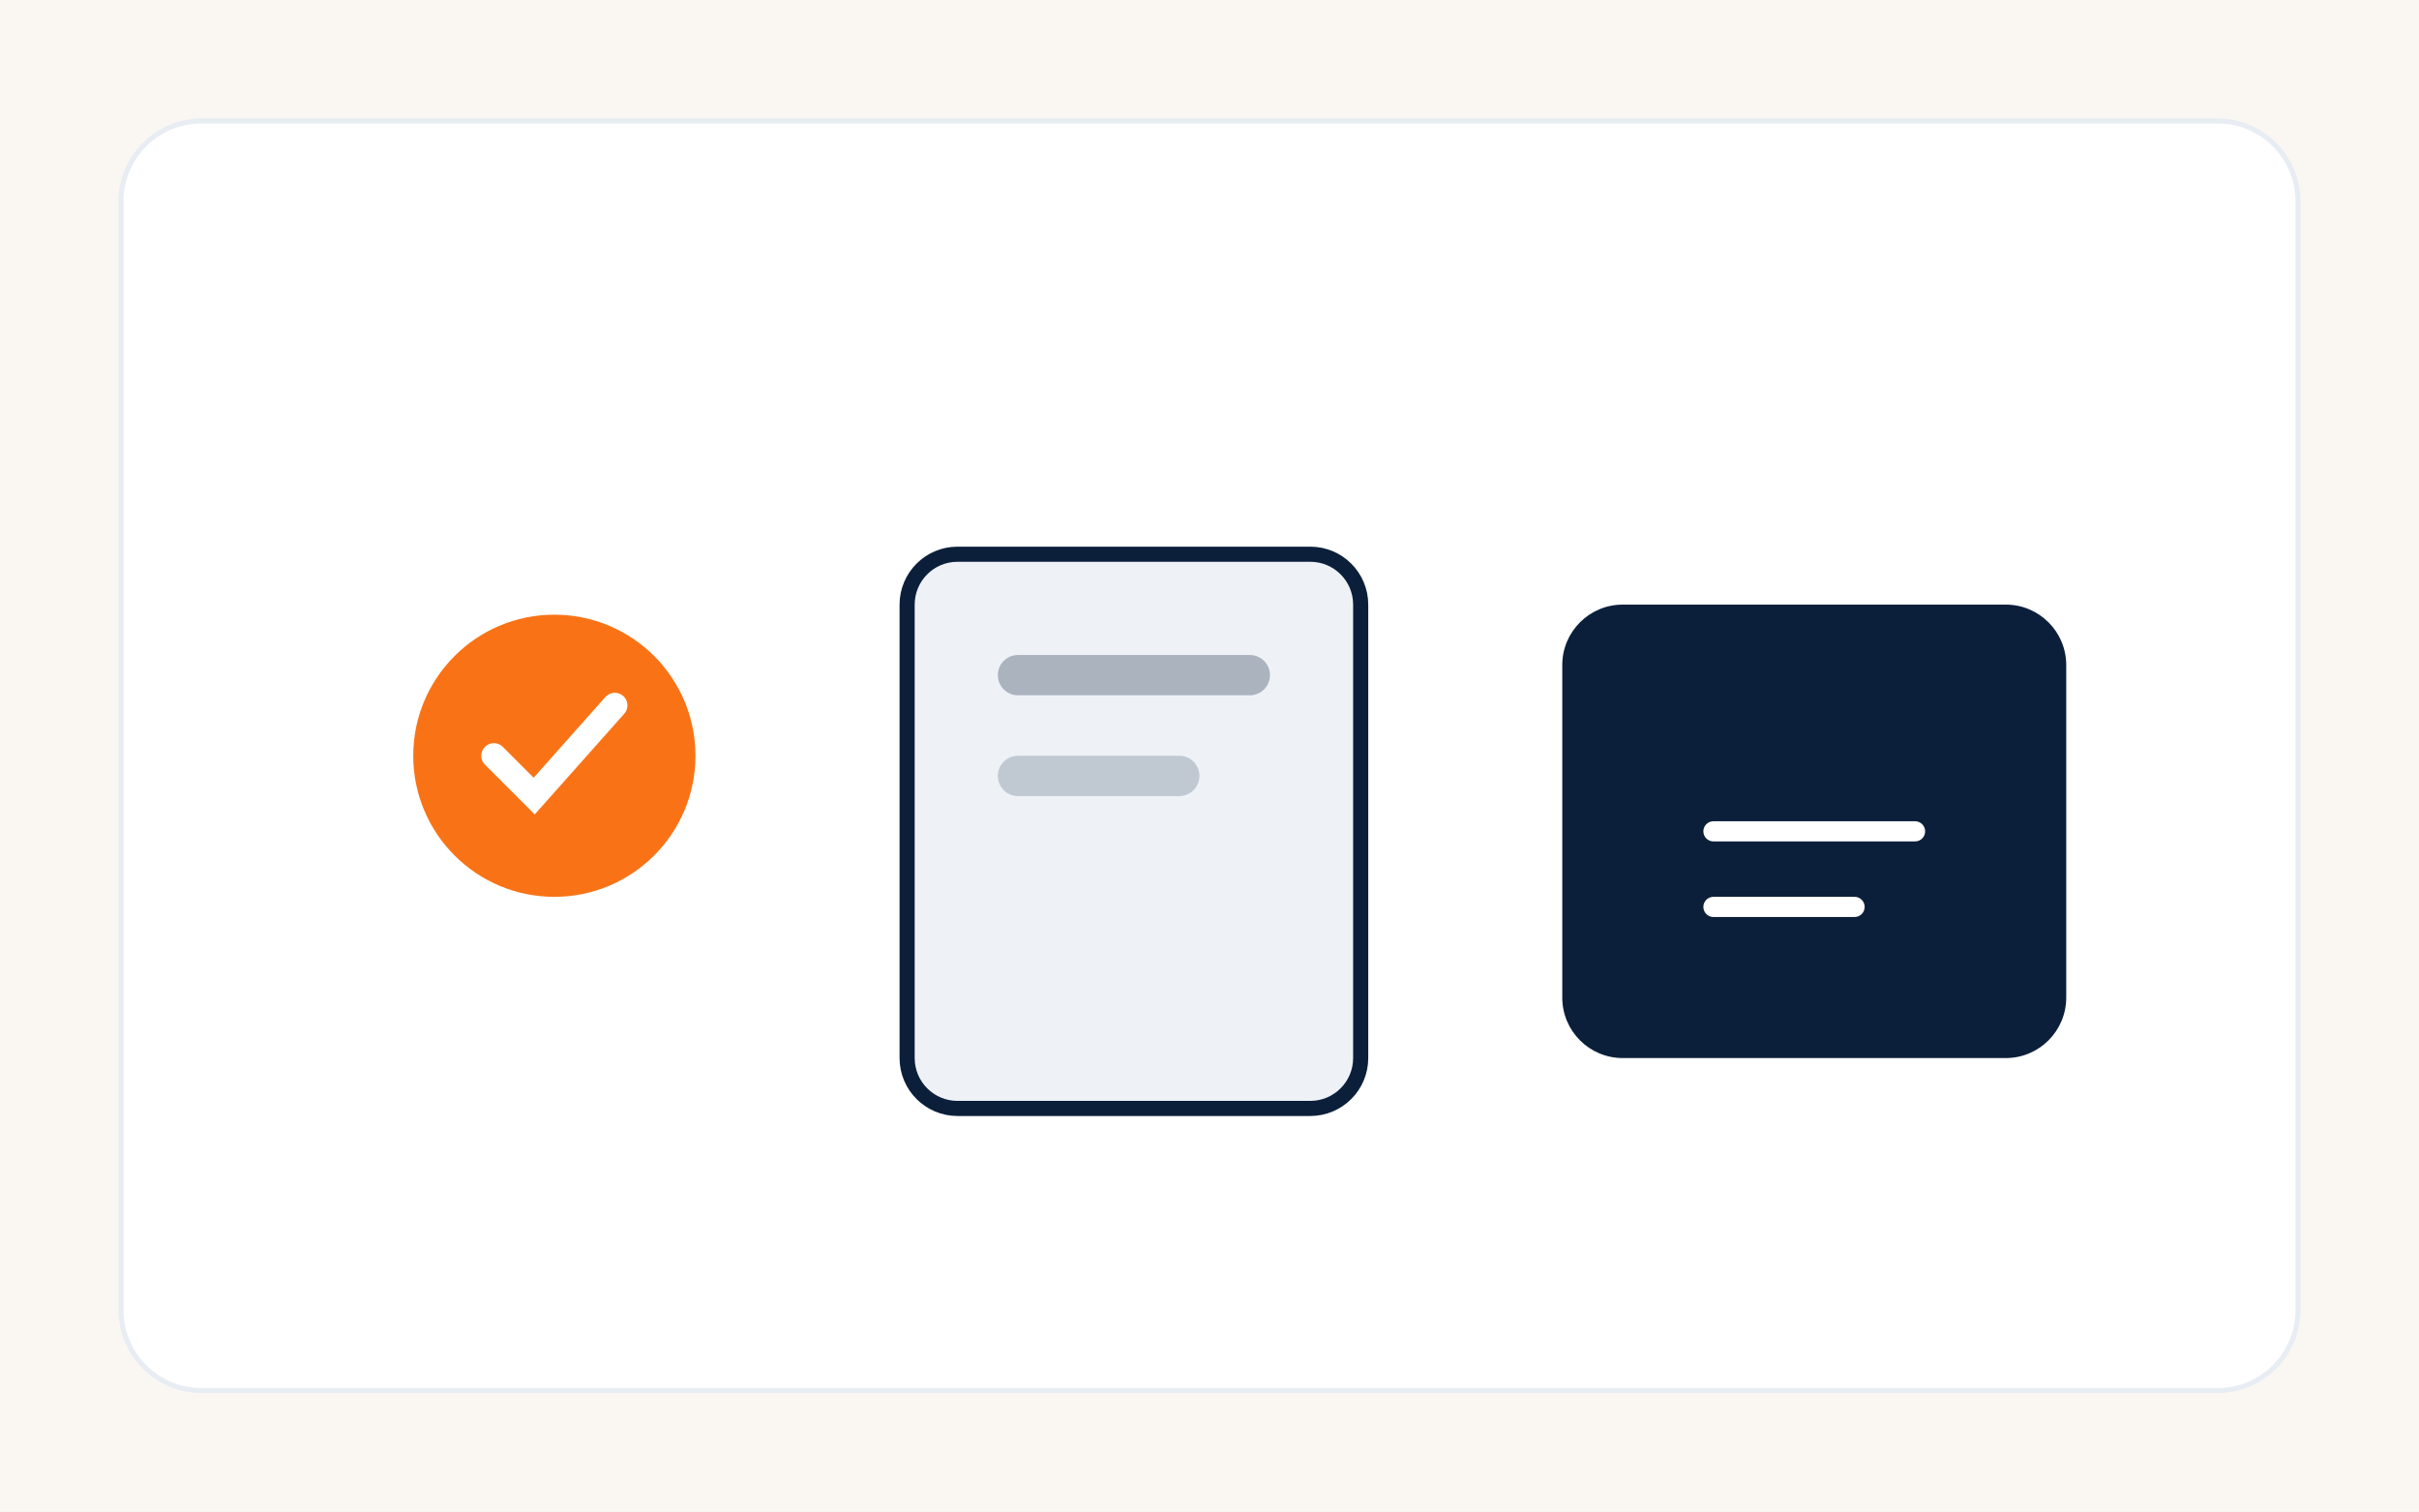
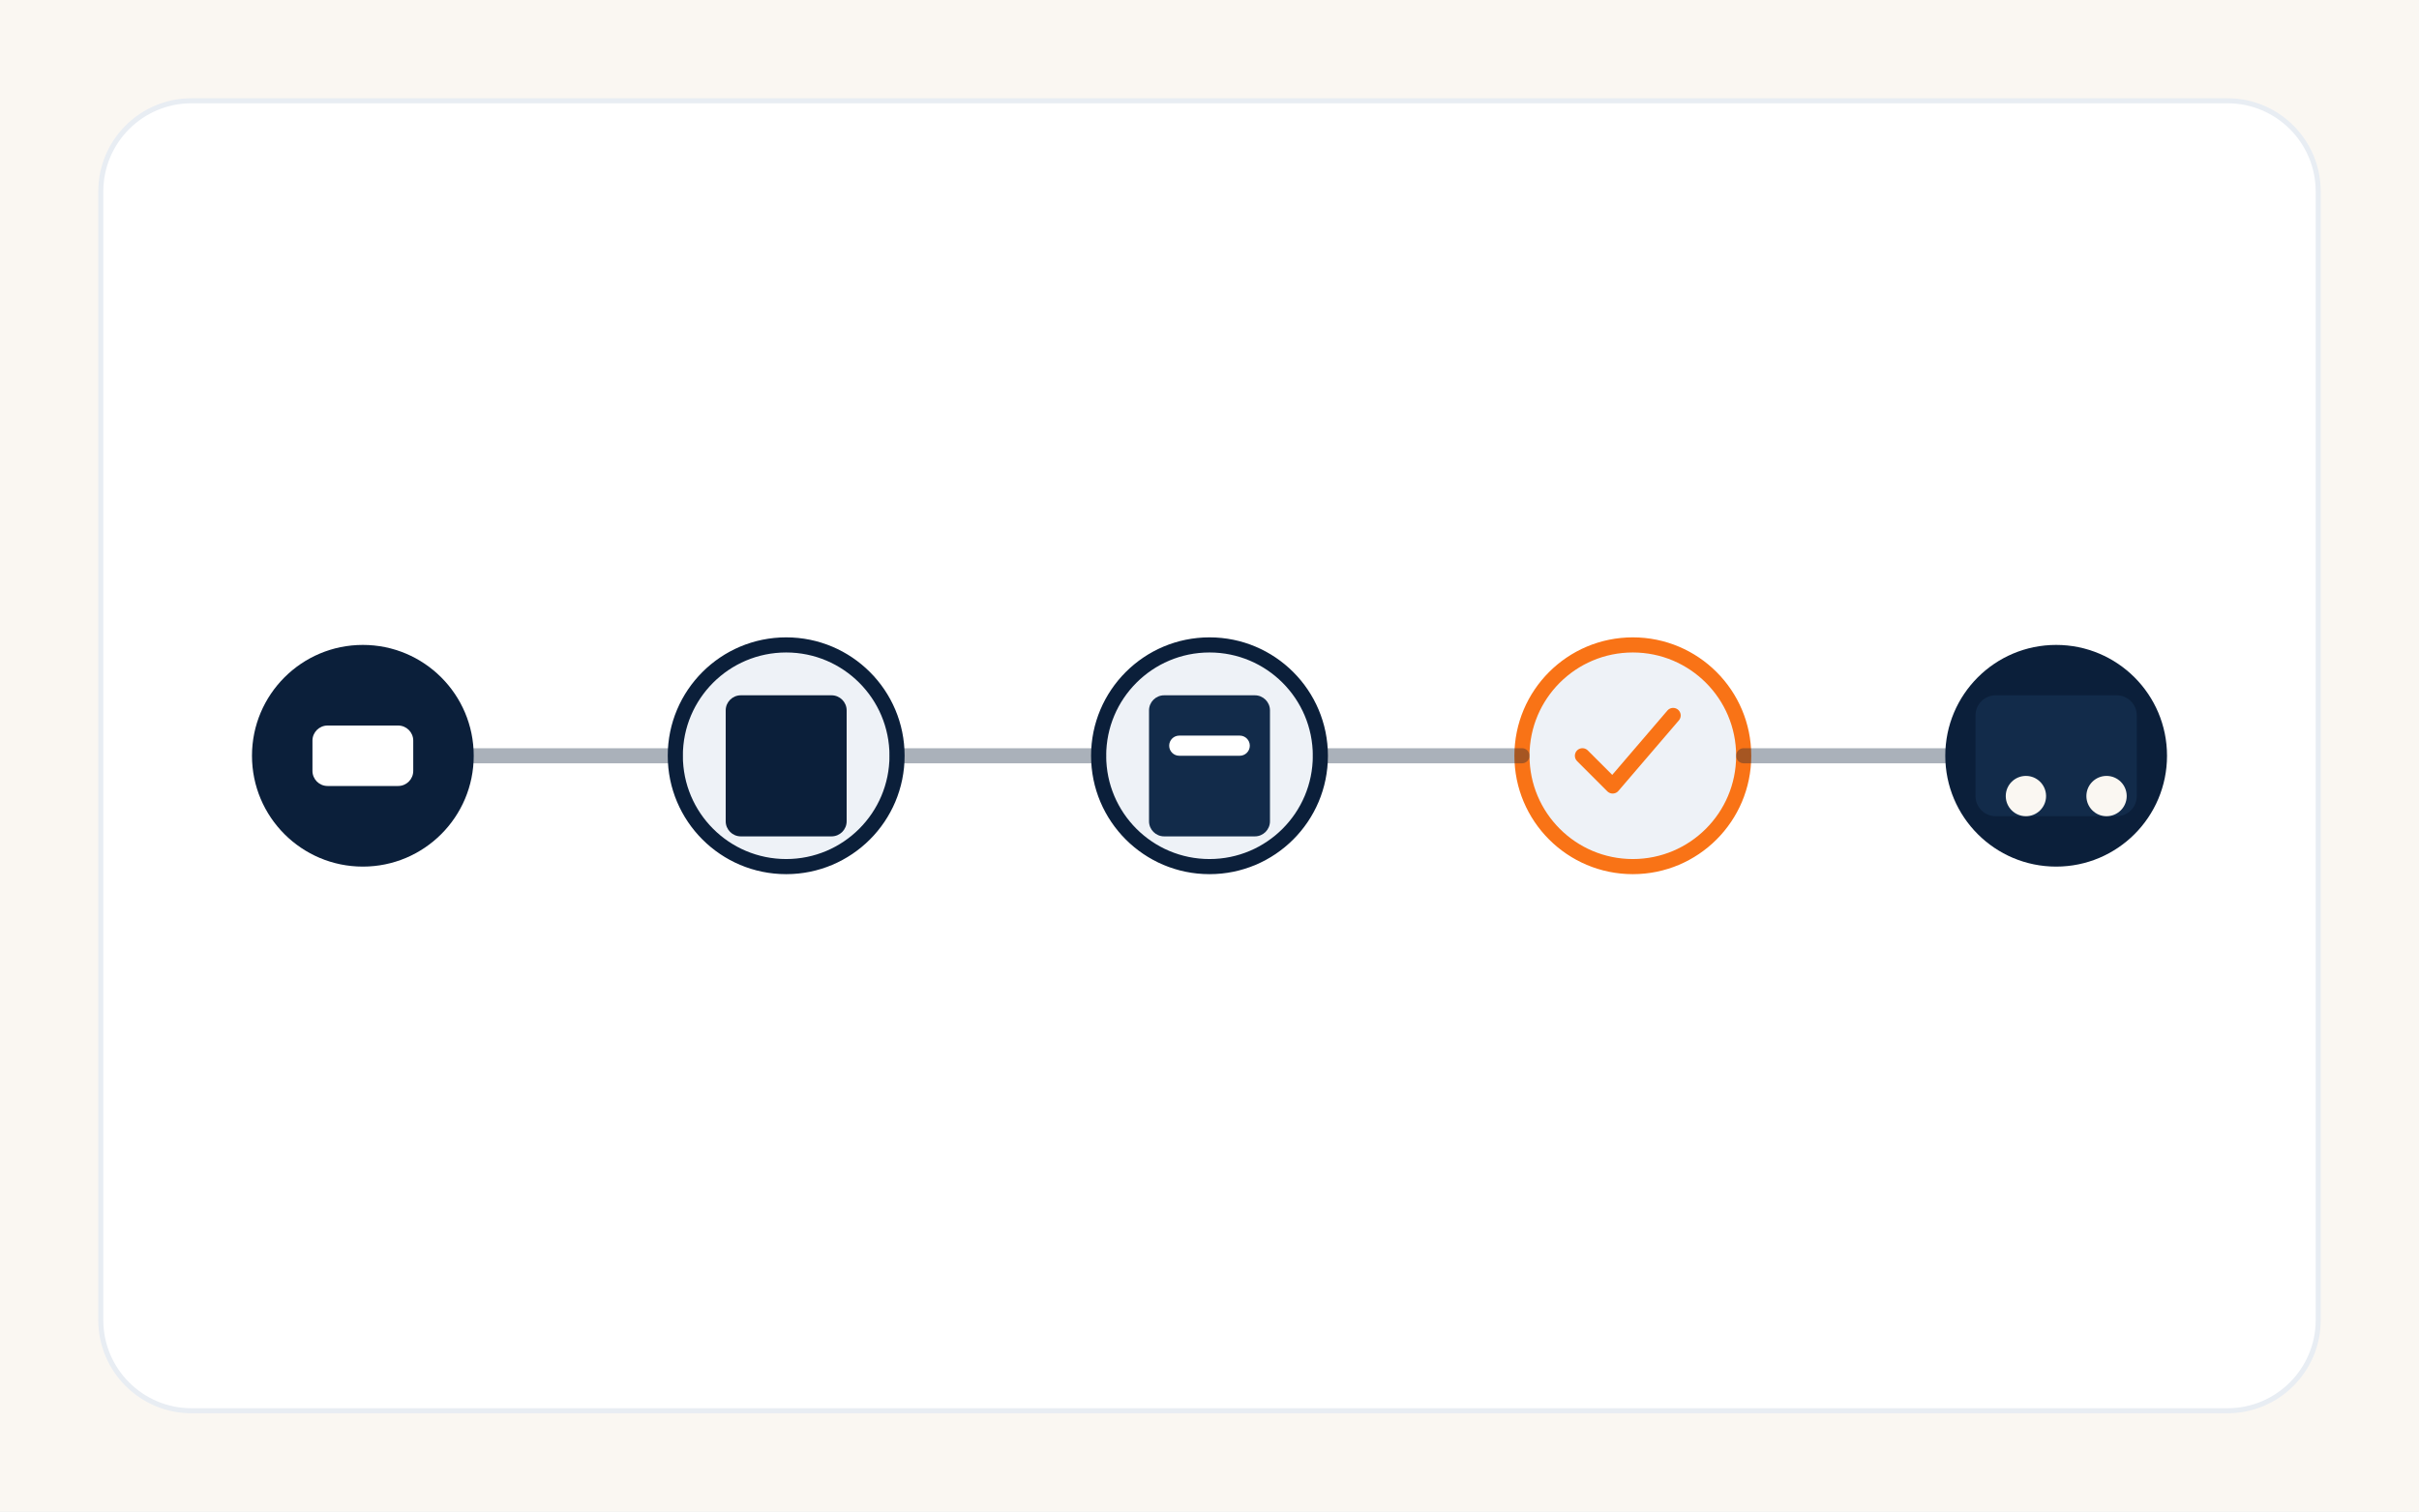
<svg xmlns="http://www.w3.org/2000/svg" viewBox="0 0 480 300" role="img" aria-hidden="true">
  <rect width="480" height="300" fill="#faf7f2" />
-   <rect x="24" y="24" width="432" height="252" rx="16" fill="#ffffff" stroke="#e8edf3" />
-   <circle cx="110" cy="150" r="28" fill="#f97316" />
-   <path d="M98 150l8 8 16-18" fill="none" stroke="#ffffff" stroke-width="5" stroke-linecap="round" />
-   <rect x="180" y="110" width="90" height="110" rx="10" fill="#eef2f7" stroke="#0b1f3a" stroke-width="3" />
-   <rect x="198" y="130" width="54" height="8" rx="4" fill="#0b1f3a" opacity=".3" />
-   <rect x="198" y="150" width="40" height="8" rx="4" fill="#0b1f3a" opacity=".2" />
-   <rect x="310" y="120" width="100" height="90" rx="12" fill="#0b1f3a" />
-   <path d="M340 165h40M340 180h28" stroke="#ffffff" stroke-width="4" stroke-linecap="round" />
+   <rect x="20" y="20" width="440" height="260" rx="18" fill="#ffffff" stroke="#e8edf3" />
+   <circle cx="72" cy="150" r="22" fill="#0b1f3a" />
+   <rect x="62" y="144" width="20" height="12" rx="3" fill="#ffffff" />
+   <circle cx="156" cy="150" r="22" fill="#eef2f7" stroke="#0b1f3a" stroke-width="3" />
+   <rect x="144" y="138" width="24" height="28" rx="3" fill="#0b1f3a" />
+   <circle cx="240" cy="150" r="22" fill="#eef2f7" stroke="#0b1f3a" stroke-width="3" />
+   <rect x="228" y="138" width="24" height="28" rx="3" fill="#122b4a" />
+   <rect x="232" y="146" width="16" height="4" rx="2" fill="#ffffff" />
+   <circle cx="324" cy="150" r="22" fill="#eef2f7" stroke="#f97316" stroke-width="3" />
+   <path d="M314 150l6 6 12-14" fill="none" stroke="#f97316" stroke-width="3" stroke-linecap="round" stroke-linejoin="round" />
+   <circle cx="408" cy="150" r="22" fill="#0b1f3a" />
+   <rect x="392" y="138" width="32" height="24" rx="4" fill="#122b4a" />
+   <circle cx="402" cy="158" r="4" fill="#faf7f2" />
+   <circle cx="418" cy="158" r="4" fill="#faf7f2" />
+   <path d="M94 150h40M178 150h40M262 150h40M346 150h40" stroke="#0b1f3a" stroke-width="3" stroke-linecap="round" opacity=".35" />
</svg>
